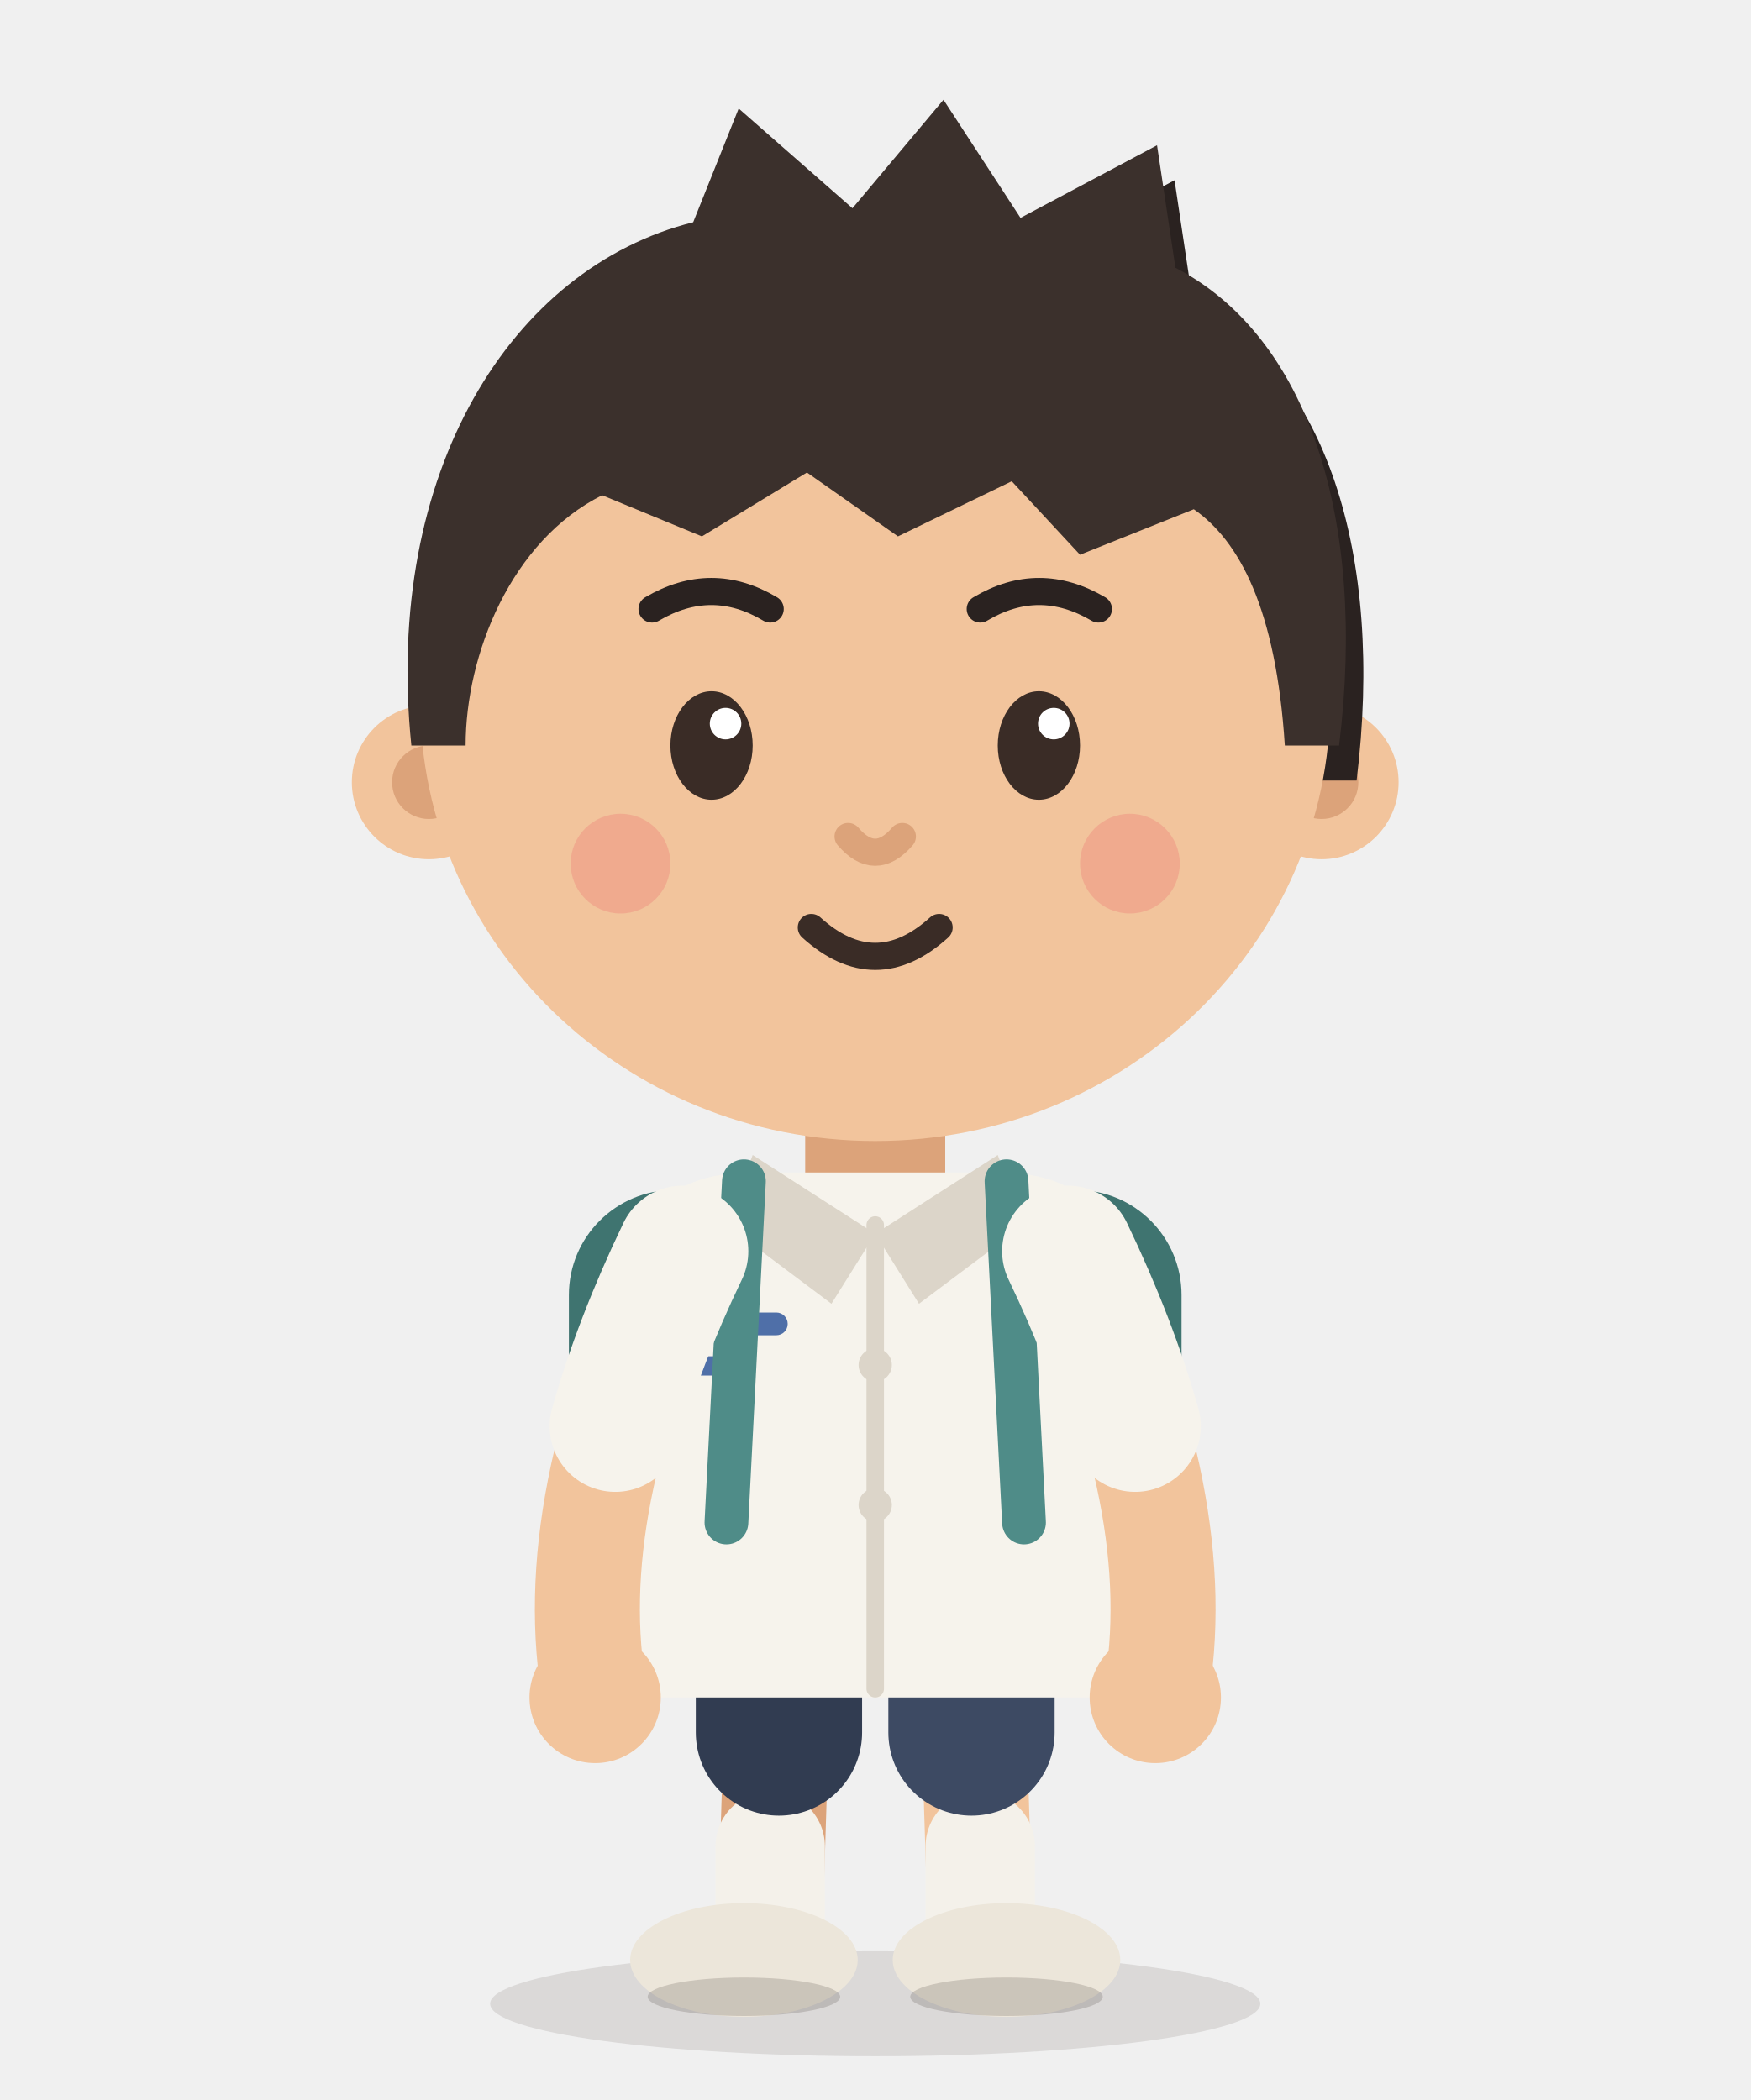
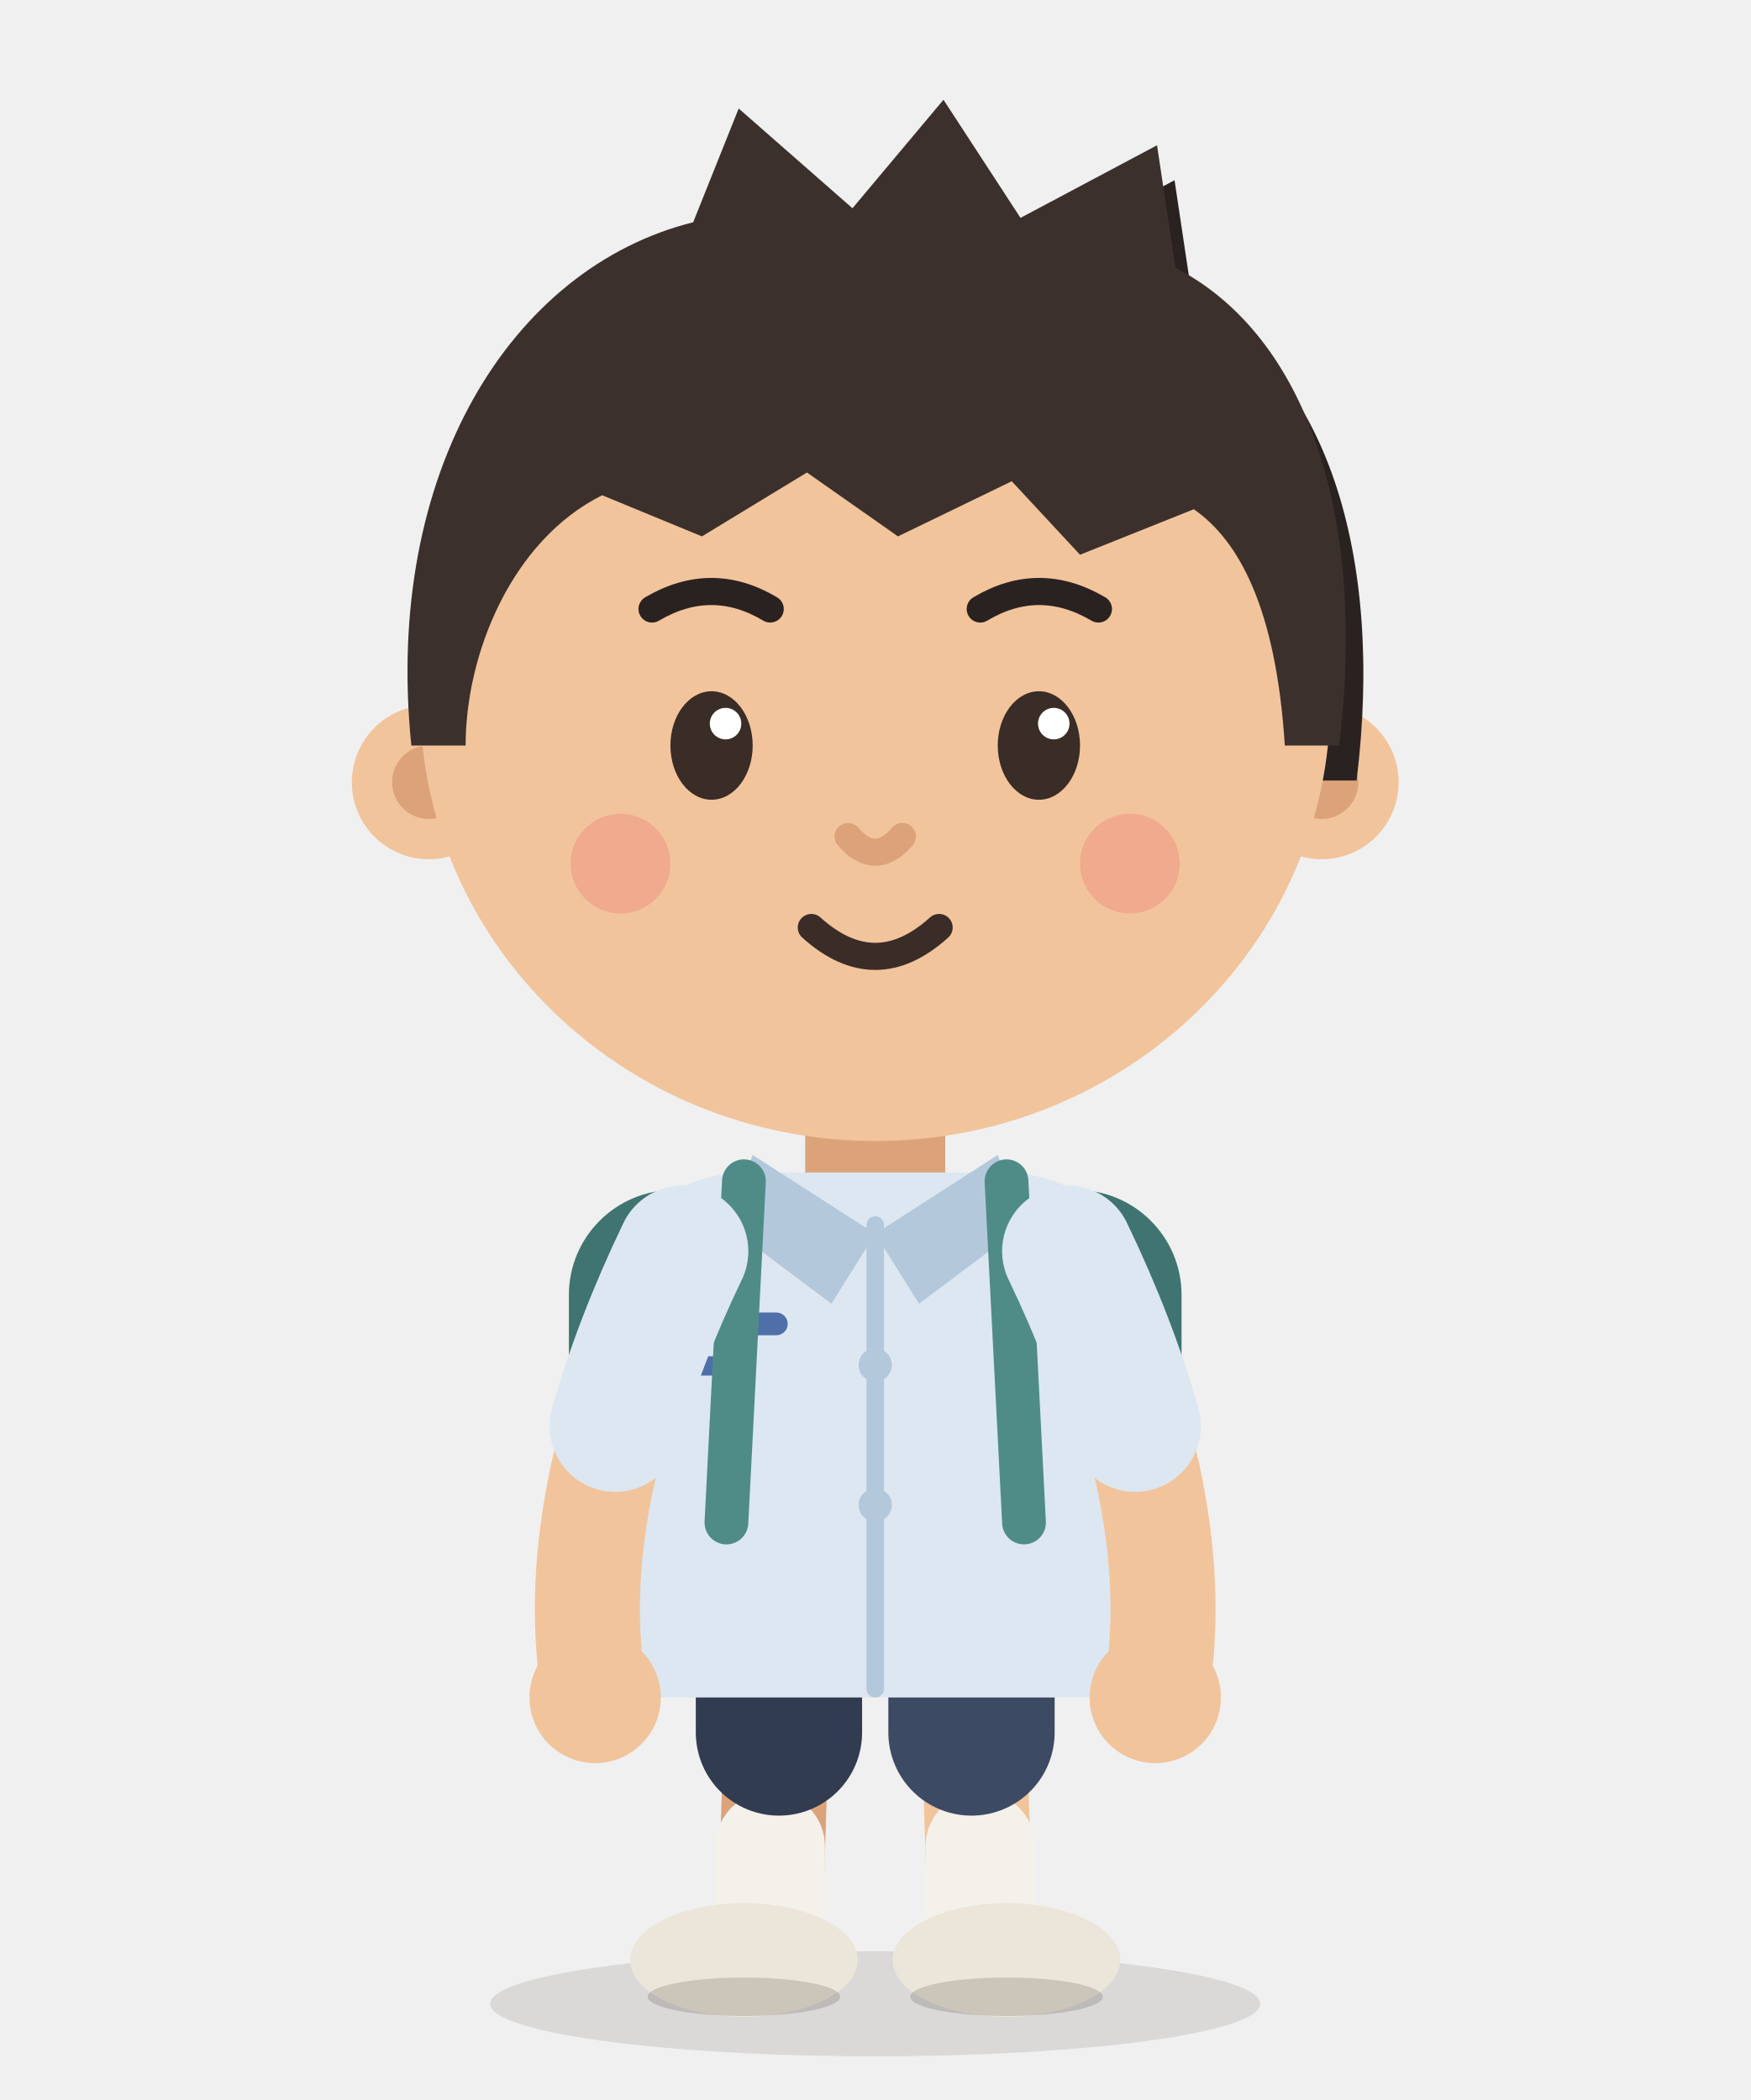
<svg xmlns="http://www.w3.org/2000/svg" viewBox="0 0 200 240" width="200" height="240">
  <ellipse cx="100" cy="229" rx="44" ry="6" fill="#3A2C26" opacity=".12" />
  <rect x="65" y="136" width="70" height="50" rx="12" fill="#3F7470" />
  <path d="M89 188L88 220" fill="none" stroke="#DCA37A" stroke-width="12" stroke-linecap="round" stroke-linejoin="round" />
  <path d="M111 188L112 220" fill="none" stroke="#F2C49C" stroke-width="12" stroke-linecap="round" stroke-linejoin="round" />
  <path d="M88 211L88 220" fill="none" stroke="#F4F1EA" stroke-width="12.5" stroke-linecap="round" stroke-linejoin="round" />
  <path d="M112 211L112 220" fill="none" stroke="#F4F1EA" stroke-width="12.5" stroke-linecap="round" stroke-linejoin="round" />
  <path d="M89 184L89 198" fill="none" stroke="#313C51" stroke-width="19" stroke-linecap="round" stroke-linejoin="round" />
  <path d="M111 184L111 198" fill="none" stroke="#3D4A63" stroke-width="19" stroke-linecap="round" stroke-linejoin="round" />
  <ellipse cx="85" cy="224" rx="13" ry="6.5" fill="#ECE6DA" />
  <ellipse cx="115" cy="224" rx="13" ry="6.5" fill="#ECE6DA" />
  <ellipse cx="85" cy="228.2" rx="11" ry="2.2" fill="#3A2C26" opacity=".18" />
  <ellipse cx="115" cy="228.2" rx="11" ry="2.2" fill="#3A2C26" opacity=".18" />
  <rect x="92" y="116.4" width="16" height="23.6" fill="#DCA37A" />
-   <path d="M72 148Q72 134 86 134L114 134Q128 134 128 148L134 188Q134 194 128 194L72 194Q66 194 66 188Z" fill="#F6F3EC" />
-   <path d="M100 140L100 193" fill="none" stroke="#DCD5C9" stroke-width="2" stroke-linecap="round" stroke-linejoin="round" />
-   <circle cx="100" cy="156" r="1.9" fill="#DCD5C9" />
-   <circle cx="100" cy="172" r="1.9" fill="#DCD5C9" />
+   <path d="M72 148Q72 134 86 134L114 134Q128 134 128 148L134 188Q134 194 128 194L72 194Q66 194 66 188Z" fill="#DCE7F1" />
+   <path d="M100 140L100 193" fill="none" stroke="#B4C8DB" stroke-width="2" stroke-linecap="round" stroke-linejoin="round" />
+   <circle cx="100" cy="156" r="1.9" fill="#B4C8DB" />
+   <circle cx="100" cy="172" r="1.9" fill="#B4C8DB" />
  <rect x="78" y="150" width="12" height="2.6" rx="1.3" fill="#4F6FA8" />
  <rect x="78" y="155" width="8" height="2.2" rx="1.1" fill="#4F6FA8" />
-   <path d="M86 132L100 141L95 149L83 140ZM114 132L100 141L105 149L117 140Z" fill="#DCD5C9" />
+   <path d="M86 132L100 141L95 149L83 140ZM114 132L100 141L105 149L117 140Z" fill="#B4C8DB" />
  <path d="M85 135L83 174M115 135L117 174" fill="none" stroke="#4F8C88" stroke-width="5" stroke-linecap="round" stroke-linejoin="round" />
  <circle cx="49" cy="89.4" r="8.8" fill="#F2C49C" />
  <circle cx="151" cy="89.4" r="8.8" fill="#F2C49C" />
  <circle cx="49" cy="89.4" r="4.2" fill="#DCA37A" />
  <circle cx="151" cy="89.4" r="4.2" fill="#DCA37A" />
  <g transform="translate(2 4)">
    <path d="M 47 85.2 C 43.8 54 58.4 30.6 79.2 25.4 L 84.4 12.4 L 97.4 23.8 L 107.8 11.4 L 116.6 24.9 L 132.2 16.6 L 134.3 30.6 C 149.4 38.4 156.2 59.2 153 85.2 L 146.8 85.2 C 145.8 69.6 141.6 61.8 136.4 58.2 L 123.4 63.4 L 115.6 55 L 102.6 61.3 L 92.2 54 L 80.2 61.3 L 68.8 56.6 C 58.4 61.8 53.2 74.8 53.2 85.2 Z" fill="#2A2220" />
  </g>
  <ellipse cx="100" cy="80" rx="52" ry="50.4" fill="#F2C49C" />
  <path d="M 47 85.2 C 43.8 54 58.4 30.6 79.2 25.4 L 84.4 12.4 L 97.4 23.8 L 107.8 11.4 L 116.6 24.9 L 132.2 16.6 L 134.3 30.6 C 149.4 38.4 156.2 59.2 153 85.2 L 146.8 85.2 C 145.8 69.6 141.6 61.8 136.4 58.2 L 123.4 63.4 L 115.6 55 L 102.6 61.3 L 92.2 54 L 80.2 61.3 L 68.8 56.6 C 58.4 61.8 53.2 74.8 53.2 85.2 Z" fill="#3B302C" />
  <circle cx="70.9" cy="98.7" r="5.7" fill="#EE9A86" opacity=".6" />
  <circle cx="129.1" cy="98.7" r="5.7" fill="#EE9A86" opacity=".6" />
  <ellipse cx="81.3" cy="85.2" rx="4.7" ry="6.2" fill="#3A2C26" />
  <circle cx="82.9" cy="82.7" r="1.8" fill="#FFFFFF" />
  <path d="M74.5 69.6Q81.3 65.6 88 69.6" fill="none" stroke="#2A2220" stroke-width="3.1" stroke-linecap="round" stroke-linejoin="round" />
  <ellipse cx="118.7" cy="85.2" rx="4.7" ry="6.2" fill="#3A2C26" />
  <circle cx="120.4" cy="82.7" r="1.8" fill="#FFFFFF" />
  <path d="M125.5 69.6Q118.7 65.6 112 69.6" fill="none" stroke="#2A2220" stroke-width="3.1" stroke-linecap="round" stroke-linejoin="round" />
  <path d="M96.9 95.6Q100 99.2 103.1 95.6" fill="none" stroke="#DCA37A" stroke-width="3.1" stroke-linecap="round" stroke-linejoin="round" />
  <path d="M92.7 106Q100 112.6 107.3 106" fill="none" stroke="#3A2C26" stroke-width="3.1" stroke-linecap="round" stroke-linejoin="round" />
  <path d="M78 143Q64 172 68 194" fill="none" stroke="#F2C49C" stroke-width="12" stroke-linecap="round" stroke-linejoin="round" />
-   <path d="M78 143Q73 153.4 70.3 163" fill="none" stroke="#F6F3EC" stroke-width="15" stroke-linecap="round" stroke-linejoin="round" />
+   <path d="M78 143Q73 153.4 70.3 163" fill="none" stroke="#DCE7F1" stroke-width="15" stroke-linecap="round" stroke-linejoin="round" />
  <circle cx="68" cy="194" r="7.5" fill="#F2C49C" />
  <path d="M122 143Q136 172 132 194" fill="none" stroke="#F2C49C" stroke-width="12" stroke-linecap="round" stroke-linejoin="round" />
-   <path d="M122 143Q127 153.4 129.7 163" fill="none" stroke="#F6F3EC" stroke-width="15" stroke-linecap="round" stroke-linejoin="round" />
+   <path d="M122 143Q127 153.4 129.7 163" fill="none" stroke="#DCE7F1" stroke-width="15" stroke-linecap="round" stroke-linejoin="round" />
  <circle cx="132" cy="194" r="7.5" fill="#F2C49C" />
</svg>
